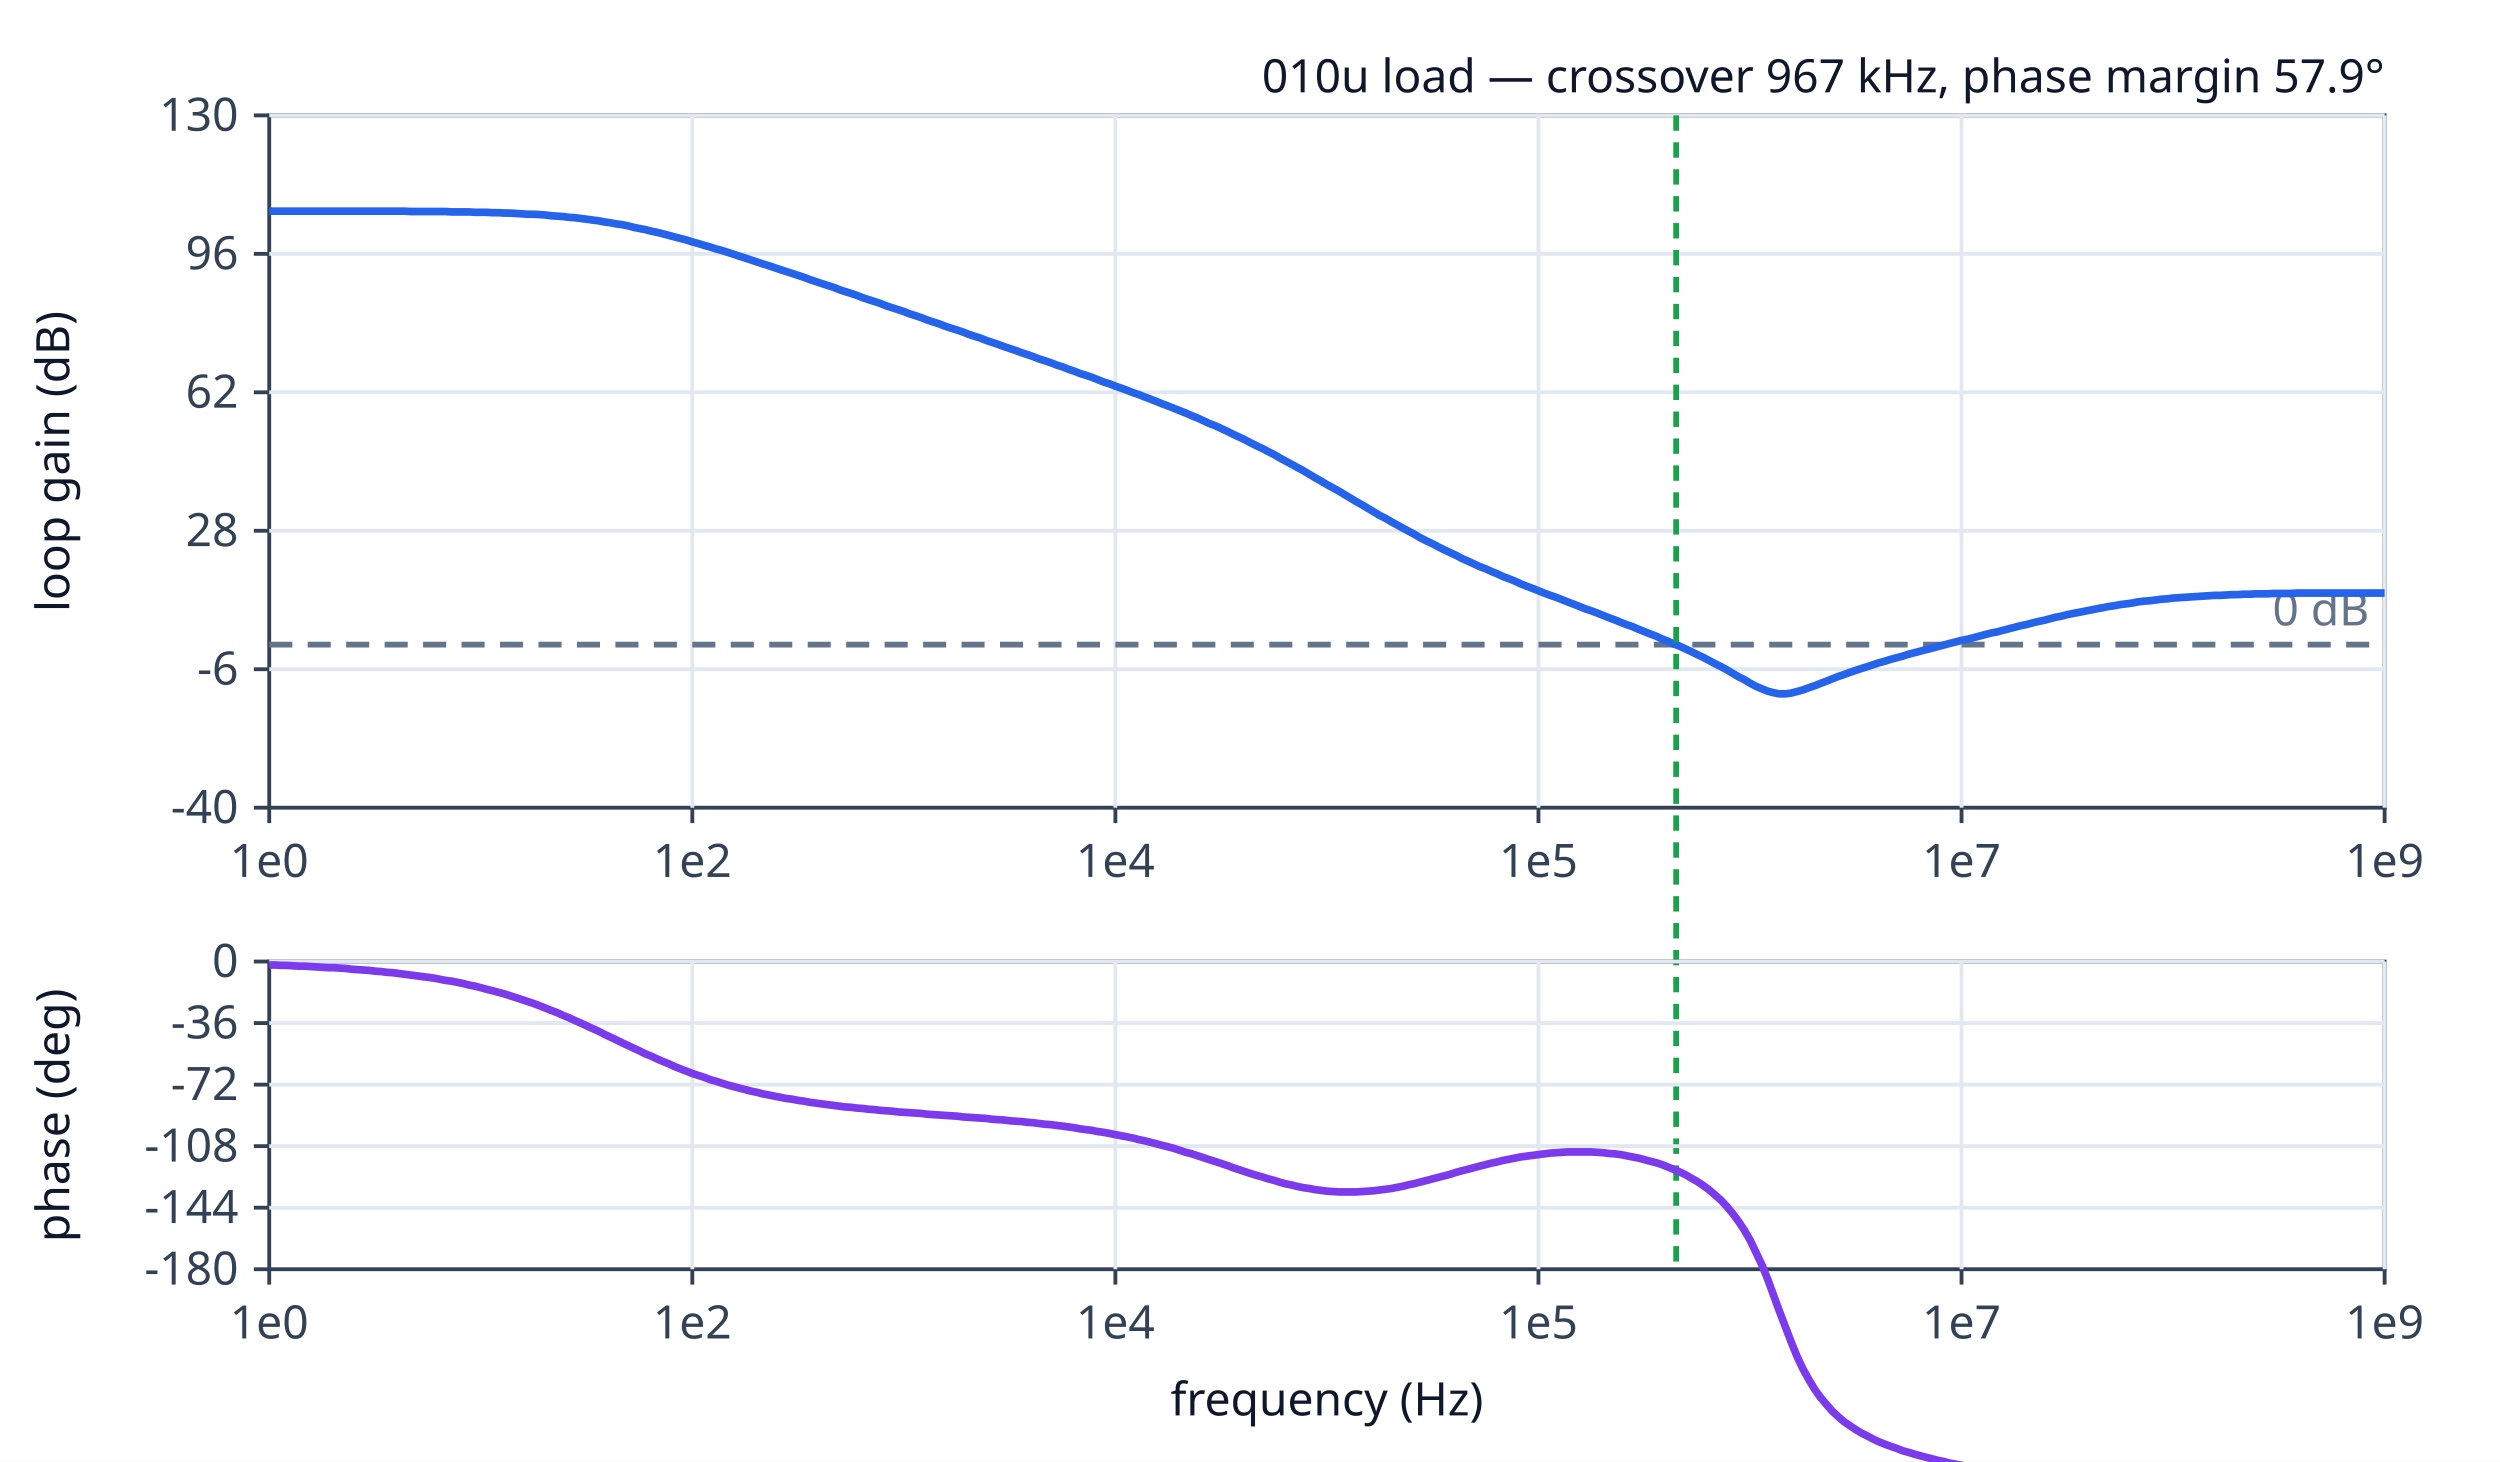
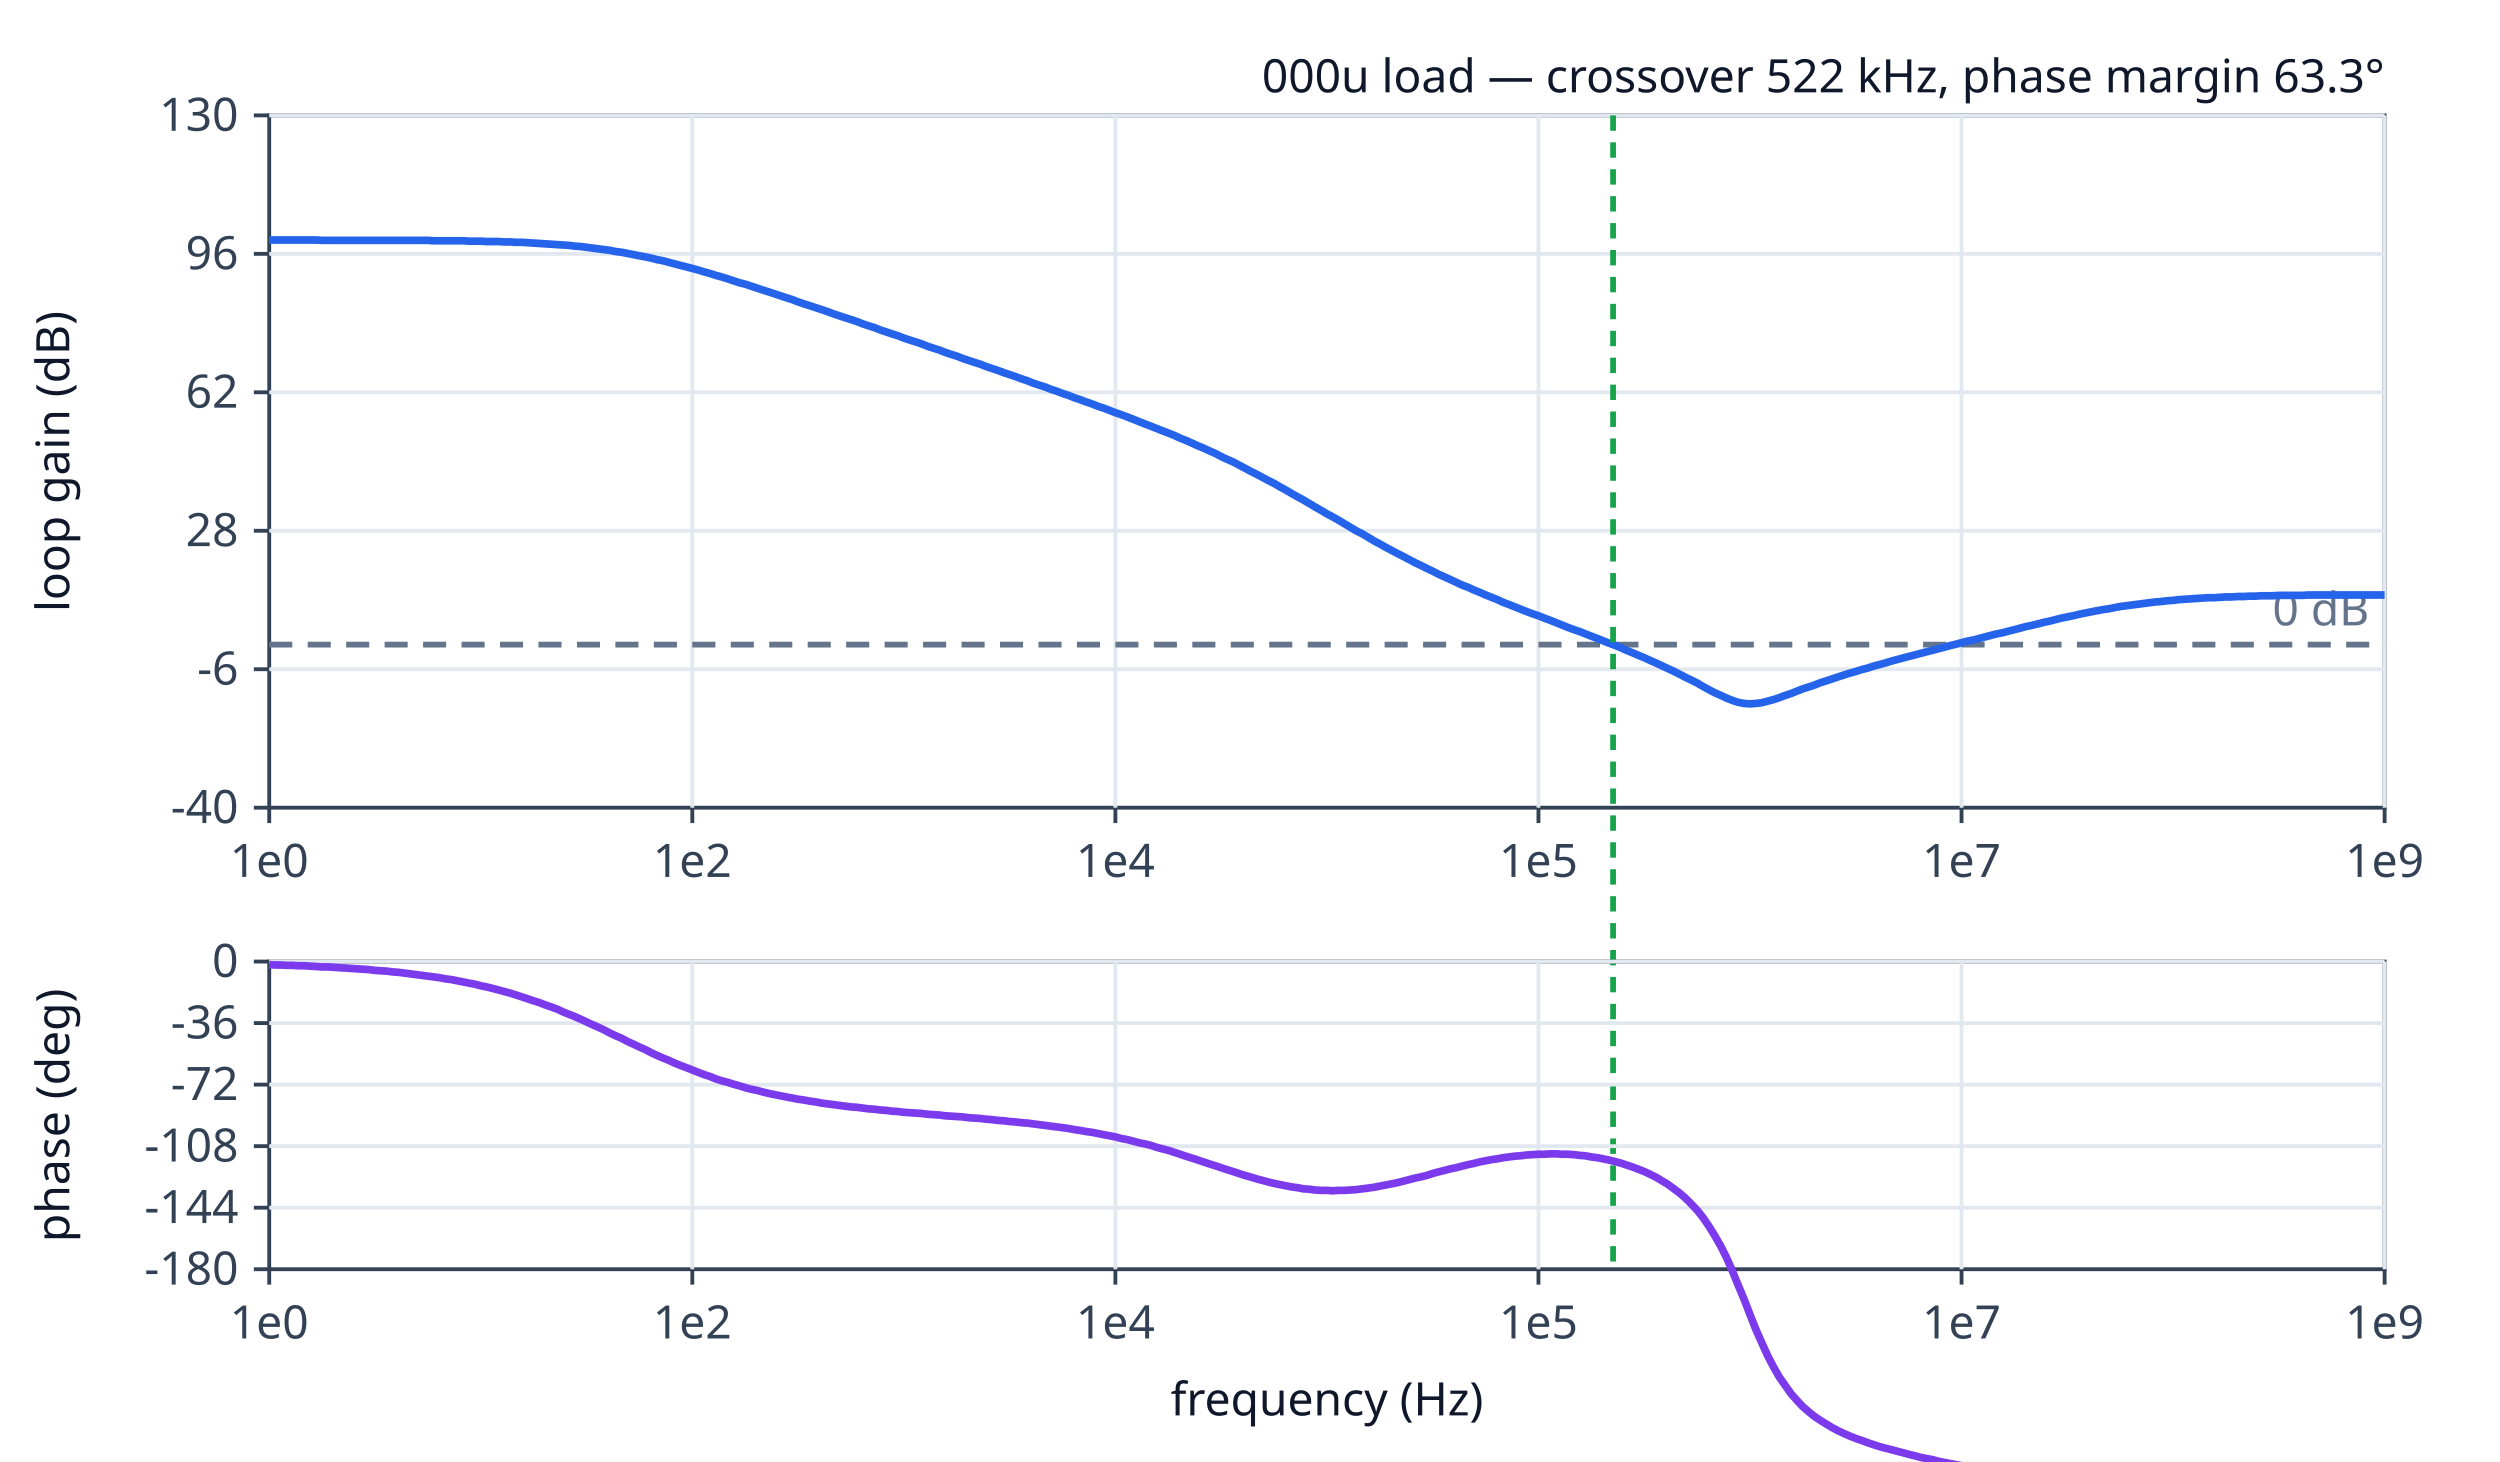
<svg xmlns="http://www.w3.org/2000/svg" width="650" height="380" viewBox="0 0 650 380" font-family="sans-serif" font-size="12">
  <rect width="650" height="380" fill="#ffffff" />
  <rect x="70" y="30" width="550" height="180" fill="none" stroke="#334155" stroke-width="1" />
  <line x1="70.0" y1="210" x2="70.0" y2="214" stroke="#334155" />
  <text x="70.0" y="228" text-anchor="middle" fill="#334155">1e0</text>
  <line x1="180.0" y1="210" x2="180.0" y2="214" stroke="#334155" />
  <text x="180.0" y="228" text-anchor="middle" fill="#334155">1e2</text>
  <line x1="180.0" y1="30" x2="180.0" y2="210" stroke="#e2e8f0" stroke-width="1" />
  <line x1="290.0" y1="210" x2="290.0" y2="214" stroke="#334155" />
  <text x="290.0" y="228" text-anchor="middle" fill="#334155">1e4</text>
  <line x1="290.0" y1="30" x2="290.0" y2="210" stroke="#e2e8f0" stroke-width="1" />
  <line x1="400.0" y1="210" x2="400.0" y2="214" stroke="#334155" />
  <text x="400.0" y="228" text-anchor="middle" fill="#334155">1e5</text>
  <line x1="400.0" y1="30" x2="400.0" y2="210" stroke="#e2e8f0" stroke-width="1" />
  <line x1="510.0" y1="210" x2="510.0" y2="214" stroke="#334155" />
  <text x="510.0" y="228" text-anchor="middle" fill="#334155">1e7</text>
  <line x1="510.0" y1="30" x2="510.0" y2="210" stroke="#e2e8f0" stroke-width="1" />
  <line x1="620.0" y1="210" x2="620.0" y2="214" stroke="#334155" />
  <text x="620.0" y="228" text-anchor="middle" fill="#334155">1e9</text>
  <line x1="620.0" y1="30" x2="620.0" y2="210" stroke="#e2e8f0" stroke-width="1" />
  <line x1="66" y1="210.0" x2="70" y2="210.0" stroke="#334155" />
  <text x="62" y="214.0" text-anchor="end" fill="#334155">-40</text>
  <line x1="66" y1="174.0" x2="70" y2="174.0" stroke="#334155" />
  <text x="62" y="178.0" text-anchor="end" fill="#334155">-6</text>
  <line x1="70" y1="174.0" x2="620" y2="174.0" stroke="#e2e8f0" stroke-width="1" />
  <line x1="66" y1="138.0" x2="70" y2="138.0" stroke="#334155" />
  <text x="62" y="142.0" text-anchor="end" fill="#334155">28</text>
  <line x1="70" y1="138.0" x2="620" y2="138.0" stroke="#e2e8f0" stroke-width="1" />
  <line x1="66" y1="102.0" x2="70" y2="102.0" stroke="#334155" />
  <text x="62" y="106.0" text-anchor="end" fill="#334155">62</text>
  <line x1="70" y1="102.0" x2="620" y2="102.0" stroke="#e2e8f0" stroke-width="1" />
  <line x1="66" y1="66.0" x2="70" y2="66.0" stroke="#334155" />
  <text x="62" y="70.0" text-anchor="end" fill="#334155">96</text>
  <line x1="70" y1="66.0" x2="620" y2="66.0" stroke="#e2e8f0" stroke-width="1" />
  <line x1="66" y1="30.0" x2="70" y2="30.0" stroke="#334155" />
  <text x="62" y="34.0" text-anchor="end" fill="#334155">130</text>
  <line x1="70" y1="30.0" x2="620" y2="30.0" stroke="#e2e8f0" stroke-width="1" />
  <text x="345" y="248" text-anchor="middle" fill="#0f172a" />
  <text x="18" y="120" text-anchor="middle" fill="#0f172a" transform="rotate(-90 18 120)">loop gain (dB)</text>
  <line x1="70" y1="167.6" x2="620" y2="167.6" stroke="#64748b" stroke-width="1.5" stroke-dasharray="6 4" />
  <text x="616" y="162.6" text-anchor="end" fill="#64748b">0 dB</text>
-   <path d="M70.0,54.9 L71.5,54.9 L73.1,54.9 L74.6,54.9 L76.1,54.9 L77.6,54.9 L79.2,54.9 L80.7,54.9 L82.2,54.9 L83.8,54.9 L85.3,54.9 L86.8,54.9 L88.3,54.9 L89.9,54.9 L91.4,54.9 L92.9,54.9 L94.4,54.9 L96.0,54.9 L97.5,54.9 L99.0,54.9 L100.6,54.9 L102.1,54.9 L103.6,54.9 L105.1,54.9 L106.7,55.0 L108.2,55.0 L109.7,55.0 L111.3,55.0 L112.8,55.0 L114.3,55.0 L115.8,55.0 L117.4,55.1 L118.9,55.1 L120.4,55.1 L121.9,55.1 L123.5,55.2 L125.0,55.2 L126.5,55.2 L128.1,55.3 L129.6,55.3 L131.1,55.4 L132.6,55.4 L134.2,55.5 L135.7,55.6 L137.2,55.7 L138.7,55.7 L140.3,55.8 L141.8,55.9 L143.3,56.1 L144.9,56.2 L146.4,56.3 L147.9,56.5 L149.4,56.6 L151.0,56.8 L152.5,57.0 L154.0,57.2 L155.6,57.4 L157.1,57.7 L158.6,57.9 L160.1,58.2 L161.7,58.4 L163.2,58.7 L164.7,59.1 L166.2,59.4 L167.8,59.7 L169.3,60.1 L170.8,60.4 L172.4,60.8 L173.9,61.2 L175.4,61.6 L176.9,62.0 L178.5,62.4 L180.0,62.9 L181.5,63.3 L183.1,63.8 L184.6,64.2 L186.1,64.7 L187.6,65.1 L189.2,65.6 L190.7,66.1 L192.2,66.6 L193.8,67.1 L195.3,67.6 L196.8,68.1 L198.3,68.6 L199.9,69.1 L201.4,69.6 L202.9,70.1 L204.4,70.6 L206.0,71.1 L207.5,71.6 L209.0,72.1 L210.6,72.7 L212.1,73.2 L213.6,73.7 L215.1,74.2 L216.7,74.7 L218.2,75.3 L219.7,75.8 L221.3,76.3 L222.8,76.8 L224.3,77.4 L225.8,77.9 L227.4,78.4 L228.9,78.9 L230.4,79.5 L231.9,80.0 L233.5,80.5 L235.0,81.0 L236.5,81.6 L238.1,82.1 L239.6,82.6 L241.1,83.2 L242.6,83.7 L244.2,84.2 L245.7,84.8 L247.2,85.3 L248.8,85.8 L250.3,86.3 L251.8,86.9 L253.3,87.4 L254.9,87.9 L256.4,88.5 L257.9,89.0 L259.4,89.5 L261.0,90.1 L262.5,90.6 L264.0,91.1 L265.6,91.7 L267.1,92.2 L268.6,92.7 L270.1,93.3 L271.7,93.8 L273.2,94.3 L274.7,94.9 L276.3,95.4 L277.8,96.0 L279.3,96.5 L280.8,97.1 L282.4,97.6 L283.9,98.1 L285.4,98.7 L286.9,99.3 L288.5,99.8 L290.0,100.4 L291.5,100.9 L293.1,101.5 L294.6,102.1 L296.1,102.6 L297.6,103.2 L299.2,103.8 L300.7,104.4 L302.2,105.0 L303.8,105.6 L305.3,106.2 L306.8,106.8 L308.3,107.4 L309.9,108.1 L311.4,108.7 L312.9,109.4 L314.4,110.1 L316.0,110.7 L317.5,111.4 L319.0,112.1 L320.6,112.9 L322.1,113.6 L323.6,114.3 L325.1,115.1 L326.7,115.9 L328.2,116.6 L329.7,117.4 L331.3,118.2 L332.8,119.1 L334.3,119.9 L335.8,120.7 L337.4,121.6 L338.9,122.4 L340.4,123.3 L341.9,124.2 L343.5,125.1 L345.0,126.0 L346.5,126.8 L348.1,127.7 L349.6,128.6 L351.1,129.5 L352.6,130.4 L354.2,131.3 L355.7,132.2 L357.2,133.1 L358.7,134.0 L360.3,134.8 L361.8,135.7 L363.3,136.5 L364.9,137.4 L366.4,138.2 L367.9,139.0 L369.4,139.9 L371.0,140.7 L372.5,141.4 L374.0,142.2 L375.6,143.0 L377.1,143.7 L378.6,144.4 L380.1,145.2 L381.7,145.9 L383.2,146.6 L384.7,147.3 L386.3,147.9 L387.8,148.6 L389.3,149.2 L390.8,149.9 L392.4,150.5 L393.9,151.1 L395.4,151.8 L396.9,152.4 L398.5,153.0 L400.0,153.6 L401.5,154.2 L403.1,154.8 L404.6,155.3 L406.1,155.9 L407.6,156.5 L409.2,157.1 L410.7,157.7 L412.2,158.3 L413.7,158.8 L415.3,159.4 L416.8,160.0 L418.3,160.6 L419.9,161.2 L421.4,161.8 L422.9,162.4 L424.4,162.9 L426.0,163.6 L427.5,164.2 L429.0,164.8 L430.6,165.4 L432.1,166.1 L433.6,166.7 L435.1,167.4 L436.7,168.0 L438.2,168.7 L439.7,169.4 L441.3,170.2 L442.8,170.9 L444.3,171.7 L445.8,172.5 L447.4,173.3 L448.9,174.1 L450.4,175.0 L451.9,175.9 L453.5,176.7 L455.0,177.6 L456.5,178.4 L458.1,179.1 L459.6,179.7 L461.1,180.1 L462.6,180.4 L464.2,180.4 L465.7,180.2 L467.2,179.8 L468.7,179.4 L470.3,178.8 L471.8,178.3 L473.3,177.7 L474.9,177.1 L476.4,176.5 L477.9,175.9 L479.4,175.4 L481.0,174.8 L482.5,174.3 L484.0,173.8 L485.6,173.3 L487.1,172.8 L488.6,172.3 L490.1,171.9 L491.7,171.4 L493.2,171.0 L494.7,170.6 L496.2,170.1 L497.8,169.7 L499.3,169.3 L500.8,168.9 L502.4,168.5 L503.9,168.1 L505.4,167.7 L506.9,167.3 L508.5,166.9 L510.0,166.5 L511.5,166.2 L513.1,165.8 L514.6,165.4 L516.1,165.0 L517.6,164.6 L519.2,164.3 L520.7,163.9 L522.2,163.5 L523.8,163.1 L525.3,162.7 L526.8,162.4 L528.3,162.0 L529.9,161.6 L531.4,161.3 L532.9,160.9 L534.4,160.5 L536.0,160.2 L537.5,159.8 L539.0,159.5 L540.6,159.2 L542.1,158.9 L543.6,158.6 L545.1,158.3 L546.7,158.0 L548.2,157.7 L549.7,157.5 L551.2,157.2 L552.8,157.0 L554.3,156.8 L555.8,156.5 L557.4,156.3 L558.9,156.2 L560.4,156.0 L561.9,155.8 L563.5,155.7 L565.0,155.5 L566.5,155.4 L568.1,155.3 L569.6,155.2 L571.1,155.1 L572.6,155.0 L574.2,154.9 L575.7,154.8 L577.2,154.8 L578.8,154.7 L580.3,154.6 L581.8,154.6 L583.3,154.5 L584.9,154.5 L586.4,154.4 L587.9,154.4 L589.4,154.4 L591.0,154.3 L592.5,154.3 L594.0,154.3 L595.6,154.3 L597.1,154.2 L598.6,154.2 L600.1,154.2 L601.7,154.2 L603.2,154.2 L604.7,154.2 L606.3,154.2 L607.8,154.2 L609.3,154.2 L610.8,154.2 L612.4,154.2 L613.9,154.2 L615.4,154.2 L616.9,154.2 L618.5,154.2 L620.0,154.2" fill="none" stroke="#2563eb" stroke-width="2" stroke-linejoin="round" />
-   <line x1="435.8" y1="30" x2="435.8" y2="330" stroke="#16a34a" stroke-width="1.5" stroke-dasharray="4 3" />
+   <path d="M70.0,62.4 L71.5,62.4 L73.1,62.4 L74.6,62.4 L76.1,62.4 L77.6,62.4 L79.2,62.4 L80.7,62.4 L82.2,62.4 L83.8,62.5 L85.3,62.5 L86.8,62.5 L88.3,62.5 L89.9,62.5 L91.4,62.5 L92.9,62.5 L94.4,62.5 L96.0,62.5 L97.5,62.5 L99.0,62.5 L100.6,62.5 L102.1,62.5 L103.6,62.5 L105.1,62.5 L106.7,62.5 L108.2,62.5 L109.7,62.5 L111.3,62.5 L112.8,62.6 L114.3,62.6 L115.8,62.6 L117.4,62.6 L118.9,62.6 L120.4,62.6 L121.9,62.7 L123.5,62.7 L125.0,62.7 L126.5,62.8 L128.1,62.8 L129.6,62.8 L131.1,62.9 L132.6,62.9 L134.2,63.0 L135.7,63.0 L137.2,63.1 L138.7,63.2 L140.3,63.3 L141.8,63.4 L143.3,63.5 L144.9,63.6 L146.4,63.7 L147.9,63.8 L149.4,64.0 L151.0,64.1 L152.5,64.3 L154.0,64.5 L155.6,64.7 L157.1,64.9 L158.6,65.1 L160.1,65.4 L161.7,65.6 L163.2,65.9 L164.7,66.2 L166.2,66.5 L167.8,66.8 L169.3,67.1 L170.8,67.5 L172.4,67.8 L173.9,68.2 L175.4,68.6 L176.9,69.0 L178.5,69.4 L180.0,69.8 L181.5,70.2 L183.1,70.7 L184.6,71.1 L186.1,71.6 L187.6,72.0 L189.2,72.5 L190.7,73.0 L192.2,73.5 L193.8,73.9 L195.3,74.4 L196.8,74.9 L198.3,75.4 L199.9,75.9 L201.4,76.4 L202.9,76.9 L204.4,77.4 L206.0,77.9 L207.5,78.5 L209.0,79.0 L210.6,79.5 L212.1,80.0 L213.6,80.5 L215.1,81.0 L216.7,81.6 L218.2,82.1 L219.7,82.6 L221.3,83.1 L222.8,83.6 L224.3,84.2 L225.8,84.7 L227.4,85.2 L228.9,85.8 L230.4,86.3 L231.9,86.8 L233.5,87.3 L235.0,87.9 L236.5,88.4 L238.1,88.9 L239.6,89.4 L241.1,90.0 L242.6,90.5 L244.2,91.0 L245.7,91.6 L247.2,92.1 L248.8,92.6 L250.3,93.2 L251.8,93.7 L253.3,94.2 L254.9,94.7 L256.4,95.3 L257.9,95.8 L259.4,96.3 L261.0,96.9 L262.5,97.4 L264.0,97.9 L265.6,98.5 L267.1,99.0 L268.6,99.6 L270.1,100.1 L271.7,100.6 L273.2,101.2 L274.7,101.7 L276.3,102.3 L277.8,102.8 L279.3,103.4 L280.8,103.9 L282.4,104.5 L283.9,105.0 L285.4,105.6 L286.9,106.1 L288.5,106.7 L290.0,107.3 L291.5,107.8 L293.1,108.4 L294.6,109.0 L296.1,109.6 L297.6,110.2 L299.2,110.8 L300.7,111.4 L302.2,112.0 L303.8,112.6 L305.3,113.2 L306.8,113.9 L308.3,114.5 L309.9,115.2 L311.4,115.9 L312.9,116.5 L314.4,117.2 L316.0,117.9 L317.5,118.7 L319.0,119.4 L320.6,120.1 L322.1,120.9 L323.6,121.7 L325.1,122.5 L326.7,123.3 L328.2,124.1 L329.7,124.9 L331.3,125.7 L332.8,126.6 L334.3,127.4 L335.8,128.3 L337.4,129.2 L338.9,130.0 L340.4,130.9 L341.9,131.8 L343.5,132.7 L345.0,133.6 L346.5,134.4 L348.1,135.3 L349.6,136.2 L351.1,137.1 L352.6,138.0 L354.2,138.8 L355.7,139.7 L357.2,140.6 L358.7,141.4 L360.3,142.3 L361.8,143.1 L363.3,143.9 L364.9,144.7 L366.4,145.5 L367.9,146.3 L369.4,147.0 L371.0,147.8 L372.5,148.5 L374.0,149.3 L375.6,150.0 L377.1,150.7 L378.6,151.4 L380.1,152.1 L381.7,152.7 L383.2,153.4 L384.7,154.0 L386.3,154.7 L387.8,155.3 L389.3,155.9 L390.8,156.6 L392.4,157.2 L393.9,157.8 L395.4,158.4 L396.9,159.0 L398.5,159.6 L400.0,160.1 L401.5,160.7 L403.1,161.3 L404.6,161.9 L406.1,162.5 L407.6,163.1 L409.2,163.7 L410.7,164.2 L412.2,164.8 L413.7,165.4 L415.3,166.0 L416.8,166.6 L418.3,167.2 L419.9,167.8 L421.4,168.4 L422.9,169.1 L424.4,169.7 L426.0,170.4 L427.5,171.0 L429.0,171.7 L430.6,172.4 L432.1,173.1 L433.6,173.8 L435.1,174.5 L436.7,175.3 L438.2,176.1 L439.7,176.8 L441.3,177.6 L442.8,178.5 L444.3,179.3 L445.8,180.1 L447.4,180.8 L448.9,181.5 L450.4,182.1 L451.9,182.6 L453.5,182.9 L455.0,183.0 L456.5,182.9 L458.1,182.7 L459.6,182.3 L461.1,181.9 L462.6,181.4 L464.2,180.8 L465.7,180.3 L467.2,179.7 L468.7,179.1 L470.3,178.6 L471.8,178.1 L473.3,177.5 L474.9,177.0 L476.4,176.5 L477.9,176.0 L479.4,175.5 L481.0,175.0 L482.5,174.6 L484.0,174.1 L485.6,173.7 L487.1,173.2 L488.6,172.8 L490.1,172.4 L491.7,171.9 L493.2,171.5 L494.7,171.1 L496.2,170.7 L497.8,170.3 L499.3,169.9 L500.8,169.5 L502.4,169.1 L503.9,168.7 L505.4,168.3 L506.9,167.9 L508.5,167.5 L510.0,167.1 L511.5,166.7 L513.1,166.4 L514.6,166.0 L516.1,165.6 L517.6,165.2 L519.2,164.8 L520.7,164.5 L522.2,164.1 L523.8,163.7 L525.3,163.3 L526.8,162.9 L528.3,162.6 L529.9,162.2 L531.4,161.8 L532.9,161.5 L534.4,161.1 L536.0,160.7 L537.5,160.4 L539.0,160.1 L540.6,159.7 L542.1,159.4 L543.6,159.1 L545.1,158.8 L546.7,158.5 L548.2,158.3 L549.7,158.0 L551.2,157.7 L552.8,157.5 L554.3,157.3 L555.8,157.1 L557.4,156.9 L558.9,156.7 L560.4,156.5 L561.9,156.4 L563.5,156.2 L565.0,156.1 L566.5,155.9 L568.1,155.8 L569.6,155.7 L571.1,155.6 L572.6,155.5 L574.2,155.4 L575.7,155.4 L577.2,155.3 L578.8,155.2 L580.3,155.2 L581.8,155.1 L583.3,155.1 L584.9,155.0 L586.4,155.0 L587.9,154.9 L589.4,154.9 L591.0,154.9 L592.5,154.8 L594.0,154.8 L595.6,154.8 L597.1,154.8 L598.6,154.8 L600.1,154.7 L601.7,154.7 L603.2,154.7 L604.7,154.7 L606.3,154.7 L607.8,154.7 L609.3,154.7 L610.8,154.7 L612.4,154.7 L613.9,154.7 L615.4,154.7 L616.9,154.7 L618.5,154.7 L620.0,154.7" fill="none" stroke="#2563eb" stroke-width="2" stroke-linejoin="round" />
+   <line x1="419.4" y1="30" x2="419.4" y2="330" stroke="#16a34a" stroke-width="1.5" stroke-dasharray="4 3" />
  <rect x="70" y="250" width="550" height="80" fill="none" stroke="#334155" stroke-width="1" />
  <line x1="70.0" y1="330" x2="70.0" y2="334" stroke="#334155" />
  <text x="70.0" y="348" text-anchor="middle" fill="#334155">1e0</text>
  <line x1="180.0" y1="330" x2="180.0" y2="334" stroke="#334155" />
  <text x="180.0" y="348" text-anchor="middle" fill="#334155">1e2</text>
  <line x1="180.0" y1="250" x2="180.0" y2="330" stroke="#e2e8f0" stroke-width="1" />
  <line x1="290.0" y1="330" x2="290.0" y2="334" stroke="#334155" />
  <text x="290.0" y="348" text-anchor="middle" fill="#334155">1e4</text>
  <line x1="290.0" y1="250" x2="290.0" y2="330" stroke="#e2e8f0" stroke-width="1" />
  <line x1="400.0" y1="330" x2="400.0" y2="334" stroke="#334155" />
  <text x="400.0" y="348" text-anchor="middle" fill="#334155">1e5</text>
  <line x1="400.0" y1="250" x2="400.0" y2="330" stroke="#e2e8f0" stroke-width="1" />
  <line x1="510.0" y1="330" x2="510.0" y2="334" stroke="#334155" />
  <text x="510.0" y="348" text-anchor="middle" fill="#334155">1e7</text>
  <line x1="510.0" y1="250" x2="510.0" y2="330" stroke="#e2e8f0" stroke-width="1" />
  <line x1="620.0" y1="330" x2="620.0" y2="334" stroke="#334155" />
  <text x="620.0" y="348" text-anchor="middle" fill="#334155">1e9</text>
  <line x1="620.0" y1="250" x2="620.0" y2="330" stroke="#e2e8f0" stroke-width="1" />
  <line x1="66" y1="330.0" x2="70" y2="330.0" stroke="#334155" />
  <text x="62" y="334.0" text-anchor="end" fill="#334155">-180</text>
  <line x1="66" y1="314.0" x2="70" y2="314.0" stroke="#334155" />
  <text x="62" y="318.0" text-anchor="end" fill="#334155">-144</text>
  <line x1="70" y1="314.0" x2="620" y2="314.0" stroke="#e2e8f0" stroke-width="1" />
  <line x1="66" y1="298.0" x2="70" y2="298.0" stroke="#334155" />
  <text x="62" y="302.0" text-anchor="end" fill="#334155">-108</text>
  <line x1="70" y1="298.0" x2="620" y2="298.0" stroke="#e2e8f0" stroke-width="1" />
  <line x1="66" y1="282.0" x2="70" y2="282.0" stroke="#334155" />
  <text x="62" y="286.0" text-anchor="end" fill="#334155">-72</text>
  <line x1="70" y1="282.0" x2="620" y2="282.0" stroke="#e2e8f0" stroke-width="1" />
  <line x1="66" y1="266.0" x2="70" y2="266.0" stroke="#334155" />
  <text x="62" y="270.0" text-anchor="end" fill="#334155">-36</text>
  <line x1="70" y1="266.0" x2="620" y2="266.0" stroke="#e2e8f0" stroke-width="1" />
  <line x1="66" y1="250.0" x2="70" y2="250.0" stroke="#334155" />
  <text x="62" y="254.0" text-anchor="end" fill="#334155">0</text>
  <line x1="70" y1="250.0" x2="620" y2="250.0" stroke="#e2e8f0" stroke-width="1" />
  <text x="345" y="368" text-anchor="middle" fill="#0f172a">frequency (Hz)</text>
  <text x="18" y="290" text-anchor="middle" fill="#0f172a" transform="rotate(-90 18 290)">phase (deg)</text>
-   <path d="M70.0,250.9 L71.5,250.9 L73.1,251.0 L74.6,251.0 L76.1,251.1 L77.6,251.2 L79.2,251.2 L80.7,251.3 L82.2,251.4 L83.8,251.5 L85.3,251.6 L86.8,251.6 L88.3,251.7 L89.9,251.8 L91.4,252.0 L92.9,252.1 L94.4,252.2 L96.0,252.3 L97.5,252.5 L99.0,252.6 L100.6,252.8 L102.1,252.9 L103.6,253.1 L105.1,253.3 L106.7,253.5 L108.2,253.7 L109.7,253.9 L111.3,254.1 L112.8,254.3 L114.3,254.6 L115.8,254.9 L117.4,255.1 L118.9,255.4 L120.4,255.7 L121.9,256.1 L123.5,256.4 L125.0,256.8 L126.5,257.2 L128.1,257.6 L129.6,258.0 L131.1,258.4 L132.6,258.9 L134.2,259.4 L135.7,259.9 L137.2,260.4 L138.7,260.9 L140.3,261.5 L141.8,262.1 L143.3,262.7 L144.9,263.3 L146.4,264.0 L147.9,264.6 L149.4,265.3 L151.0,266.0 L152.5,266.7 L154.0,267.4 L155.6,268.1 L157.1,268.9 L158.6,269.6 L160.1,270.3 L161.7,271.1 L163.2,271.8 L164.7,272.5 L166.2,273.2 L167.8,274.0 L169.3,274.6 L170.8,275.3 L172.4,276.0 L173.9,276.6 L175.4,277.3 L176.9,277.9 L178.5,278.5 L180.0,279.1 L181.5,279.6 L183.1,280.1 L184.6,280.7 L186.1,281.1 L187.6,281.6 L189.2,282.1 L190.7,282.5 L192.2,282.9 L193.8,283.3 L195.3,283.7 L196.8,284.0 L198.3,284.4 L199.9,284.7 L201.4,285.0 L202.9,285.3 L204.4,285.6 L206.0,285.8 L207.5,286.1 L209.0,286.3 L210.6,286.6 L212.1,286.8 L213.6,287.0 L215.1,287.2 L216.7,287.4 L218.2,287.6 L219.7,287.8 L221.3,287.9 L222.8,288.1 L224.3,288.2 L225.8,288.4 L227.4,288.5 L228.9,288.7 L230.4,288.8 L231.9,288.9 L233.5,289.1 L235.0,289.2 L236.5,289.3 L238.1,289.4 L239.6,289.5 L241.1,289.7 L242.6,289.8 L244.2,289.9 L245.7,290.0 L247.2,290.1 L248.8,290.2 L250.3,290.4 L251.8,290.5 L253.3,290.6 L254.9,290.7 L256.4,290.8 L257.9,291.0 L259.4,291.1 L261.0,291.2 L262.5,291.4 L264.0,291.5 L265.6,291.6 L267.1,291.8 L268.6,291.9 L270.1,292.1 L271.7,292.3 L273.2,292.4 L274.7,292.6 L276.3,292.8 L277.8,293.0 L279.3,293.2 L280.8,293.5 L282.4,293.7 L283.9,293.9 L285.4,294.2 L286.9,294.4 L288.5,294.7 L290.0,295.0 L291.5,295.3 L293.1,295.6 L294.6,295.9 L296.1,296.3 L297.6,296.6 L299.2,297.0 L300.7,297.4 L302.2,297.8 L303.8,298.2 L305.3,298.6 L306.8,299.1 L308.3,299.6 L309.9,300.0 L311.4,300.5 L312.9,301.0 L314.4,301.5 L316.0,302.0 L317.5,302.5 L319.0,303.0 L320.6,303.6 L322.1,304.1 L323.6,304.6 L325.1,305.1 L326.7,305.6 L328.2,306.0 L329.7,306.5 L331.3,306.9 L332.8,307.4 L334.3,307.8 L335.8,308.1 L337.4,308.5 L338.9,308.8 L340.4,309.0 L341.9,309.3 L343.5,309.5 L345.0,309.7 L346.5,309.8 L348.1,309.9 L349.6,309.9 L351.1,309.9 L352.6,309.9 L354.2,309.8 L355.7,309.7 L357.2,309.6 L358.7,309.4 L360.3,309.2 L361.8,309.0 L363.3,308.7 L364.9,308.4 L366.4,308.0 L367.9,307.7 L369.4,307.3 L371.0,306.9 L372.5,306.5 L374.0,306.1 L375.6,305.7 L377.1,305.3 L378.6,304.8 L380.1,304.4 L381.7,304.0 L383.2,303.6 L384.7,303.2 L386.3,302.8 L387.8,302.4 L389.3,302.1 L390.8,301.7 L392.4,301.4 L393.9,301.1 L395.4,300.8 L396.9,300.6 L398.5,300.4 L400.0,300.2 L401.5,300.0 L403.1,299.8 L404.6,299.7 L406.1,299.6 L407.6,299.5 L409.2,299.5 L410.7,299.5 L412.2,299.5 L413.7,299.5 L415.3,299.6 L416.8,299.7 L418.3,299.9 L419.9,300.0 L421.4,300.2 L422.9,300.5 L424.4,300.8 L426.0,301.1 L427.5,301.5 L429.0,301.9 L430.6,302.3 L432.1,302.8 L433.6,303.4 L435.1,304.0 L436.7,304.7 L438.2,305.4 L439.7,306.3 L441.3,307.2 L442.8,308.2 L444.3,309.3 L445.8,310.6 L447.4,312.0 L448.9,313.6 L450.4,315.4 L451.9,317.4 L453.5,319.8 L455.0,322.4 L456.5,325.5 L458.1,328.9 L459.6,332.6 L461.1,336.7 L462.6,340.8 L464.2,345.0 L465.7,348.9 L467.2,352.6 L468.7,355.8 L470.3,358.7 L471.8,361.2 L473.3,363.3 L474.9,365.2 L476.4,366.9 L477.9,368.3 L479.4,369.6 L481.0,370.7 L482.5,371.7 L484.0,372.6 L485.6,373.4 L487.1,374.2 L488.6,374.9 L490.1,375.5 L491.7,376.1 L493.2,376.6 L494.7,377.2 L496.2,377.6 L497.8,378.1 L499.3,378.5 L500.8,378.9 L502.4,379.3 L503.9,379.7 L505.4,380.0 L506.9,380.4 L508.5,380.7 L510.0,381.0 L511.5,381.3 L513.1,381.6 L514.6,381.9 L516.1,382.2 L517.6,382.5 L519.2,382.9 L520.7,383.2 L522.2,383.5 L523.8,383.8 L525.3,384.2 L526.8,384.5 L528.3,384.9 L529.9,385.3 L531.4,385.7 L532.9,386.1 L534.4,386.6 L536.0,387.0 L537.5,387.5 L539.0,388.0 L540.6,388.5 L542.1,389.1 L543.6,389.6 L545.1,390.2 L546.7,390.8 L548.2,391.4 L549.7,392.0 L551.2,392.6 L552.8,393.2 L554.3,393.8 L555.8,394.4 L557.4,395.0 L558.9,395.6 L560.4,396.2 L561.9,396.8 L563.5,397.4 L565.0,397.9 L566.5,398.5 L568.1,399.0 L569.6,399.5 L571.1,400.1 L572.6,400.6 L574.2,401.0 L575.7,401.5 L577.2,402.0 L578.8,402.4 L580.3,402.8 L581.8,403.2 L583.3,403.6 L584.9,404.0 L586.4,404.4 L587.9,404.8 L589.4,405.1 L591.0,405.4 L592.5,405.8 L594.0,406.1 L595.6,406.4 L597.1,406.7 L598.6,407.0 L600.1,407.2 L601.7,407.5 L603.2,407.8 L604.7,408.0 L606.3,408.3 L607.8,408.5 L609.3,408.8 L610.8,409.0 L612.4,409.3 L613.9,409.5 L615.4,409.7 L616.9,410.0 L618.5,410.2 L620.0,410.5" fill="none" stroke="#7c3aed" stroke-width="2" stroke-linejoin="round" />
-   <text x="620" y="24" text-anchor="end" fill="#0f172a">010u load — crossover 967 kHz, phase margin 57.9°</text>
+   <path d="M70.0,250.8 L71.5,250.9 L73.1,250.9 L74.6,251.0 L76.1,251.0 L77.6,251.1 L79.2,251.1 L80.7,251.2 L82.2,251.3 L83.8,251.4 L85.3,251.4 L86.8,251.5 L88.3,251.6 L89.9,251.7 L91.4,251.8 L92.9,251.9 L94.4,252.0 L96.0,252.1 L97.5,252.3 L99.0,252.4 L100.6,252.5 L102.1,252.7 L103.6,252.8 L105.1,253.0 L106.7,253.2 L108.2,253.4 L109.7,253.6 L111.3,253.8 L112.8,254.0 L114.3,254.2 L115.8,254.5 L117.4,254.7 L118.9,255.0 L120.4,255.3 L121.9,255.6 L123.5,255.9 L125.0,256.3 L126.5,256.6 L128.1,257.0 L129.6,257.4 L131.1,257.8 L132.6,258.2 L134.2,258.7 L135.7,259.2 L137.2,259.7 L138.7,260.2 L140.3,260.7 L141.8,261.3 L143.3,261.8 L144.9,262.4 L146.4,263.1 L147.9,263.7 L149.4,264.3 L151.0,265.0 L152.5,265.7 L154.0,266.4 L155.6,267.1 L157.1,267.8 L158.6,268.6 L160.1,269.3 L161.7,270.0 L163.2,270.8 L164.7,271.5 L166.2,272.2 L167.8,272.9 L169.3,273.7 L170.8,274.4 L172.4,275.1 L173.9,275.7 L175.4,276.4 L176.9,277.0 L178.5,277.6 L180.0,278.2 L181.5,278.8 L183.1,279.4 L184.6,279.9 L186.1,280.5 L187.6,281.0 L189.2,281.4 L190.7,281.9 L192.2,282.3 L193.8,282.8 L195.3,283.2 L196.8,283.5 L198.3,283.9 L199.9,284.3 L201.4,284.6 L202.9,284.9 L204.4,285.2 L206.0,285.5 L207.5,285.8 L209.0,286.0 L210.6,286.3 L212.1,286.5 L213.6,286.8 L215.1,287.0 L216.7,287.2 L218.2,287.4 L219.7,287.6 L221.3,287.8 L222.8,287.9 L224.3,288.1 L225.8,288.3 L227.4,288.4 L228.9,288.6 L230.4,288.7 L231.9,288.9 L233.5,289.0 L235.0,289.2 L236.5,289.3 L238.1,289.4 L239.6,289.5 L241.1,289.7 L242.6,289.8 L244.2,289.9 L245.7,290.1 L247.2,290.2 L248.8,290.3 L250.3,290.4 L251.8,290.6 L253.3,290.7 L254.9,290.8 L256.4,291.0 L257.9,291.1 L259.4,291.3 L261.0,291.4 L262.5,291.6 L264.0,291.7 L265.6,291.9 L267.1,292.0 L268.6,292.2 L270.1,292.4 L271.7,292.6 L273.2,292.8 L274.7,293.0 L276.3,293.2 L277.8,293.4 L279.3,293.7 L280.8,293.9 L282.4,294.2 L283.9,294.4 L285.4,294.7 L286.9,295.0 L288.5,295.3 L290.0,295.6 L291.5,296.0 L293.1,296.3 L294.6,296.7 L296.1,297.1 L297.6,297.4 L299.2,297.8 L300.7,298.3 L302.2,298.7 L303.8,299.1 L305.3,299.6 L306.8,300.1 L308.3,300.6 L309.9,301.1 L311.4,301.6 L312.9,302.1 L314.4,302.6 L316.0,303.1 L317.5,303.6 L319.0,304.1 L320.6,304.6 L322.1,305.1 L323.6,305.6 L325.1,306.0 L326.7,306.5 L328.2,306.9 L329.7,307.3 L331.3,307.7 L332.8,308.0 L334.3,308.3 L335.8,308.6 L337.4,308.8 L338.9,309.1 L340.4,309.2 L341.9,309.4 L343.5,309.5 L345.0,309.5 L346.5,309.6 L348.1,309.5 L349.6,309.5 L351.1,309.4 L352.6,309.3 L354.2,309.1 L355.7,308.9 L357.2,308.7 L358.7,308.4 L360.3,308.1 L361.8,307.8 L363.3,307.5 L364.9,307.1 L366.4,306.7 L367.9,306.3 L369.4,306.0 L371.0,305.6 L372.5,305.1 L374.0,304.7 L375.6,304.3 L377.1,303.9 L378.6,303.6 L380.1,303.2 L381.7,302.8 L383.2,302.5 L384.7,302.1 L386.3,301.8 L387.8,301.5 L389.3,301.3 L390.8,301.0 L392.4,300.8 L393.9,300.6 L395.4,300.5 L396.9,300.3 L398.5,300.2 L400.0,300.1 L401.5,300.1 L403.1,300.0 L404.6,300.0 L406.1,300.1 L407.6,300.1 L409.2,300.2 L410.7,300.4 L412.2,300.5 L413.7,300.8 L415.3,301.0 L416.8,301.3 L418.3,301.6 L419.9,302.0 L421.4,302.4 L422.9,302.9 L424.4,303.4 L426.0,304.0 L427.5,304.6 L429.0,305.3 L430.6,306.1 L432.1,307.0 L433.6,307.9 L435.1,309.0 L436.7,310.2 L438.2,311.5 L439.7,313.0 L441.3,314.7 L442.8,316.6 L444.3,318.8 L445.8,321.2 L447.4,324.0 L448.9,327.0 L450.4,330.4 L451.9,334.1 L453.5,337.9 L455.0,341.8 L456.5,345.6 L458.1,349.2 L459.6,352.5 L461.1,355.4 L462.6,358.0 L464.2,360.3 L465.7,362.4 L467.2,364.1 L468.7,365.7 L470.3,367.1 L471.8,368.3 L473.3,369.3 L474.9,370.3 L476.4,371.2 L477.9,372.0 L479.4,372.7 L481.0,373.4 L482.5,374.0 L484.0,374.5 L485.6,375.1 L487.1,375.6 L488.6,376.1 L490.1,376.5 L491.7,376.9 L493.2,377.3 L494.7,377.7 L496.2,378.1 L497.8,378.5 L499.3,378.9 L500.8,379.2 L502.4,379.5 L503.9,379.9 L505.4,380.2 L506.9,380.5 L508.5,380.8 L510.0,381.1 L511.5,381.4 L513.1,381.7 L514.6,382.0 L516.1,382.2 L517.6,382.5 L519.2,382.8 L520.7,383.1 L522.2,383.4 L523.8,383.8 L525.3,384.1 L526.8,384.5 L528.3,384.8 L529.9,385.2 L531.4,385.6 L532.9,386.0 L534.4,386.5 L536.0,386.9 L537.5,387.4 L539.0,387.9 L540.6,388.4 L542.1,389.0 L543.6,389.5 L545.1,390.1 L546.7,390.7 L548.2,391.3 L549.7,391.9 L551.2,392.5 L552.8,393.1 L554.3,393.7 L555.8,394.3 L557.4,394.9 L558.9,395.6 L560.4,396.2 L561.9,396.7 L563.5,397.3 L565.0,397.9 L566.5,398.5 L568.1,399.0 L569.6,399.5 L571.1,400.1 L572.6,400.6 L574.2,401.1 L575.7,401.5 L577.2,402.0 L578.8,402.4 L580.3,402.9 L581.8,403.3 L583.3,403.7 L584.9,404.1 L586.4,404.5 L587.9,404.8 L589.4,405.2 L591.0,405.5 L592.5,405.8 L594.0,406.1 L595.6,406.5 L597.1,406.8 L598.6,407.0 L600.1,407.3 L601.7,407.6 L603.2,407.9 L604.7,408.1 L606.3,408.4 L607.8,408.7 L609.3,408.9 L610.8,409.2 L612.4,409.4 L613.9,409.6 L615.4,409.9 L616.9,410.1 L618.5,410.4 L620.0,410.6" fill="none" stroke="#7c3aed" stroke-width="2" stroke-linejoin="round" />
+   <text x="620" y="24" text-anchor="end" fill="#0f172a">000u load — crossover 522 kHz, phase margin 63.3°</text>
</svg>
